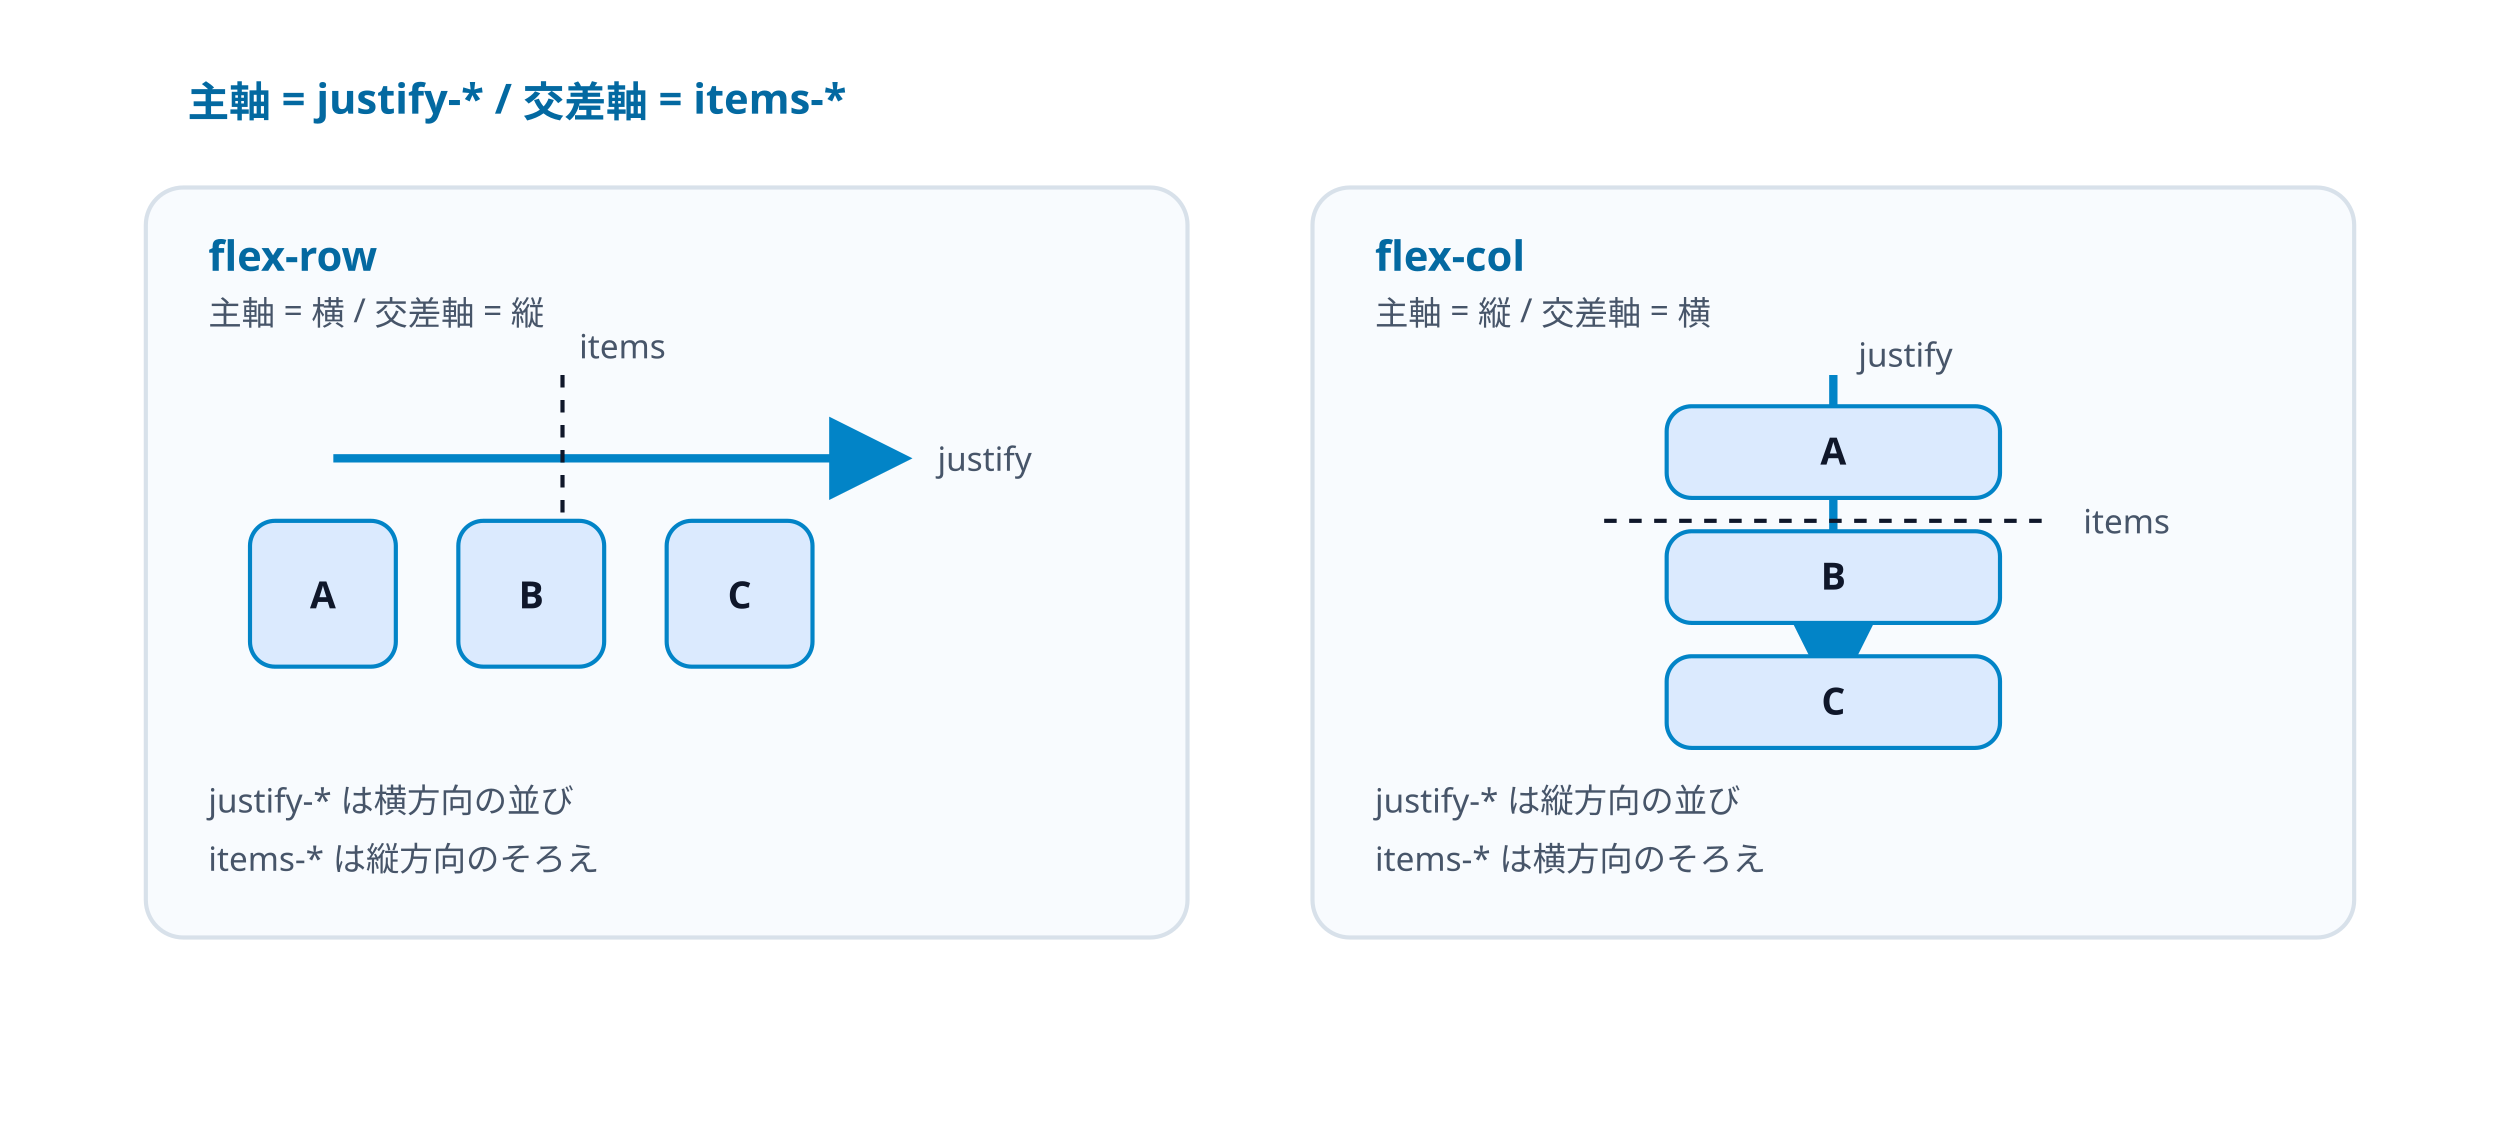
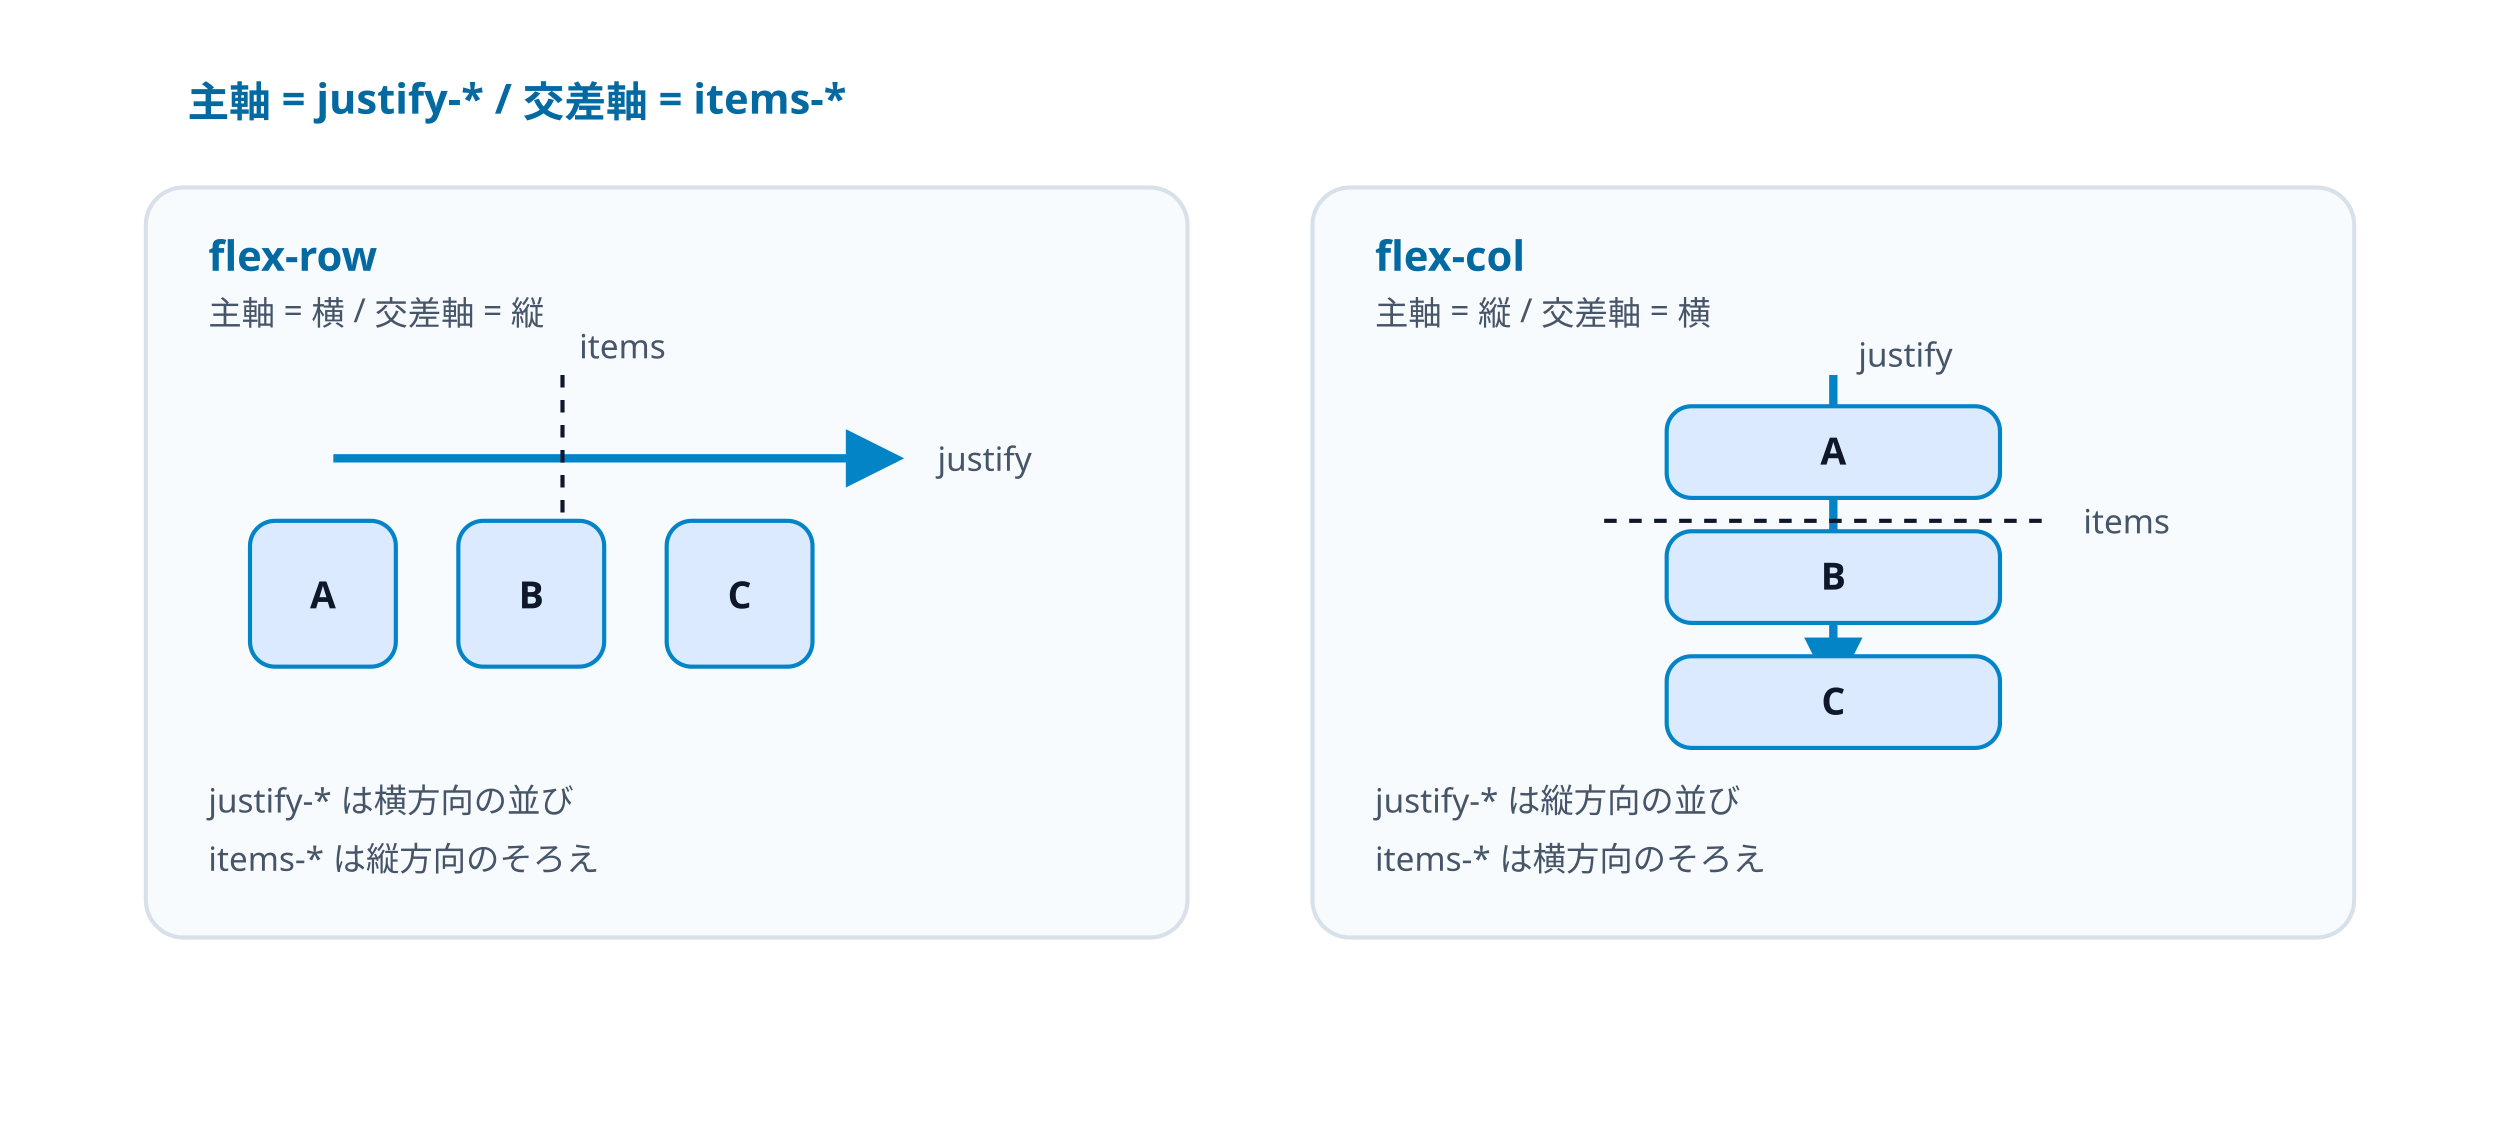
<svg xmlns="http://www.w3.org/2000/svg" width="1200" height="540" viewBox="0 0 1200 540" role="img" aria-labelledby="title desc">
  <defs>
    <style>
      .bg { fill: #ffffff; }
      .panel { fill: #f8fbfe; stroke: #d8e1ea; stroke-width: 2; }
      .chip { fill: #dbeafe; stroke: #0284c7; stroke-width: 2; }
      .label { font: 700 20px sans-serif; fill: #0369a1; }
      .text { font: 600 18px sans-serif; fill: #0f172a; }
      .note { font: 500 16px sans-serif; fill: #475569; }
      .axis { stroke: #0284c7; stroke-width: 4; marker-end: url(#arrowhead); fill: none; }
      .axis2 { stroke: #0f172a; stroke-width: 2; stroke-dasharray: 6 6; fill: none; }
    </style>
-     <marker id="arrowhead" markerWidth="10" markerHeight="10" refX="8" refY="5" orient="auto">
-       <path d="M0,0 L10,5 L0,10 z" fill="#0284c7" />
+     <marker id="arrowhead" markerWidth="7" markerHeight="7" refX="6" refY="3.5" orient="auto">
+       <path d="M0,0 L7,3.5 L0,7 z" fill="#0284c7" />
    </marker>
  </defs>
  <rect class="bg" width="1200" height="540" />
  <text class="label" x="90" y="56">主軸 = justify-* / 交差軸 = items-*</text>
  <rect class="panel" x="70" y="90" width="500" height="360" rx="18" ry="18" />
  <text class="label" x="100" y="130">flex-row</text>
  <text class="note" x="100" y="156">主軸 = 横 / 交差軸 = 縦</text>
  <path class="axis" d="M160 220 L430 220" />
  <path class="axis2" d="M270 180 L270 300" />
  <text class="note" x="450" y="226">justify</text>
  <text class="note" x="278" y="172">items</text>
  <rect class="chip" x="120" y="250" width="70" height="70" rx="12" ry="12" />
  <rect class="chip" x="220" y="250" width="70" height="70" rx="12" ry="12" />
  <rect class="chip" x="320" y="250" width="70" height="70" rx="12" ry="12" />
  <text class="text" x="155" y="292" text-anchor="middle">A</text>
  <text class="text" x="255" y="292" text-anchor="middle">B</text>
  <text class="text" x="355" y="292" text-anchor="middle">C</text>
  <text class="note" x="100" y="390">justify-* は横方向の並び</text>
  <text class="note" x="100" y="418">items-* は縦方向のそろえ</text>
  <rect class="panel" x="630" y="90" width="500" height="360" rx="18" ry="18" />
  <text class="label" x="660" y="130">flex-col</text>
  <text class="note" x="660" y="156">主軸 = 縦 / 交差軸 = 横</text>
  <path class="axis" d="M880 180 L880 330" />
  <path class="axis2" d="M770 250 L980 250" />
  <text class="note" x="892" y="176">justify</text>
  <text class="note" x="1000" y="256">items</text>
  <rect class="chip" x="800" y="195" width="160" height="44" rx="12" ry="12" />
  <rect class="chip" x="800" y="255" width="160" height="44" rx="12" ry="12" />
  <rect class="chip" x="800" y="315" width="160" height="44" rx="12" ry="12" />
  <text class="text" x="880" y="223" text-anchor="middle">A</text>
  <text class="text" x="880" y="283" text-anchor="middle">B</text>
  <text class="text" x="880" y="343" text-anchor="middle">C</text>
  <text class="note" x="660" y="390">justify-* は縦方向の並び</text>
  <text class="note" x="660" y="418">items-* は横方向のそろえ</text>
</svg>
